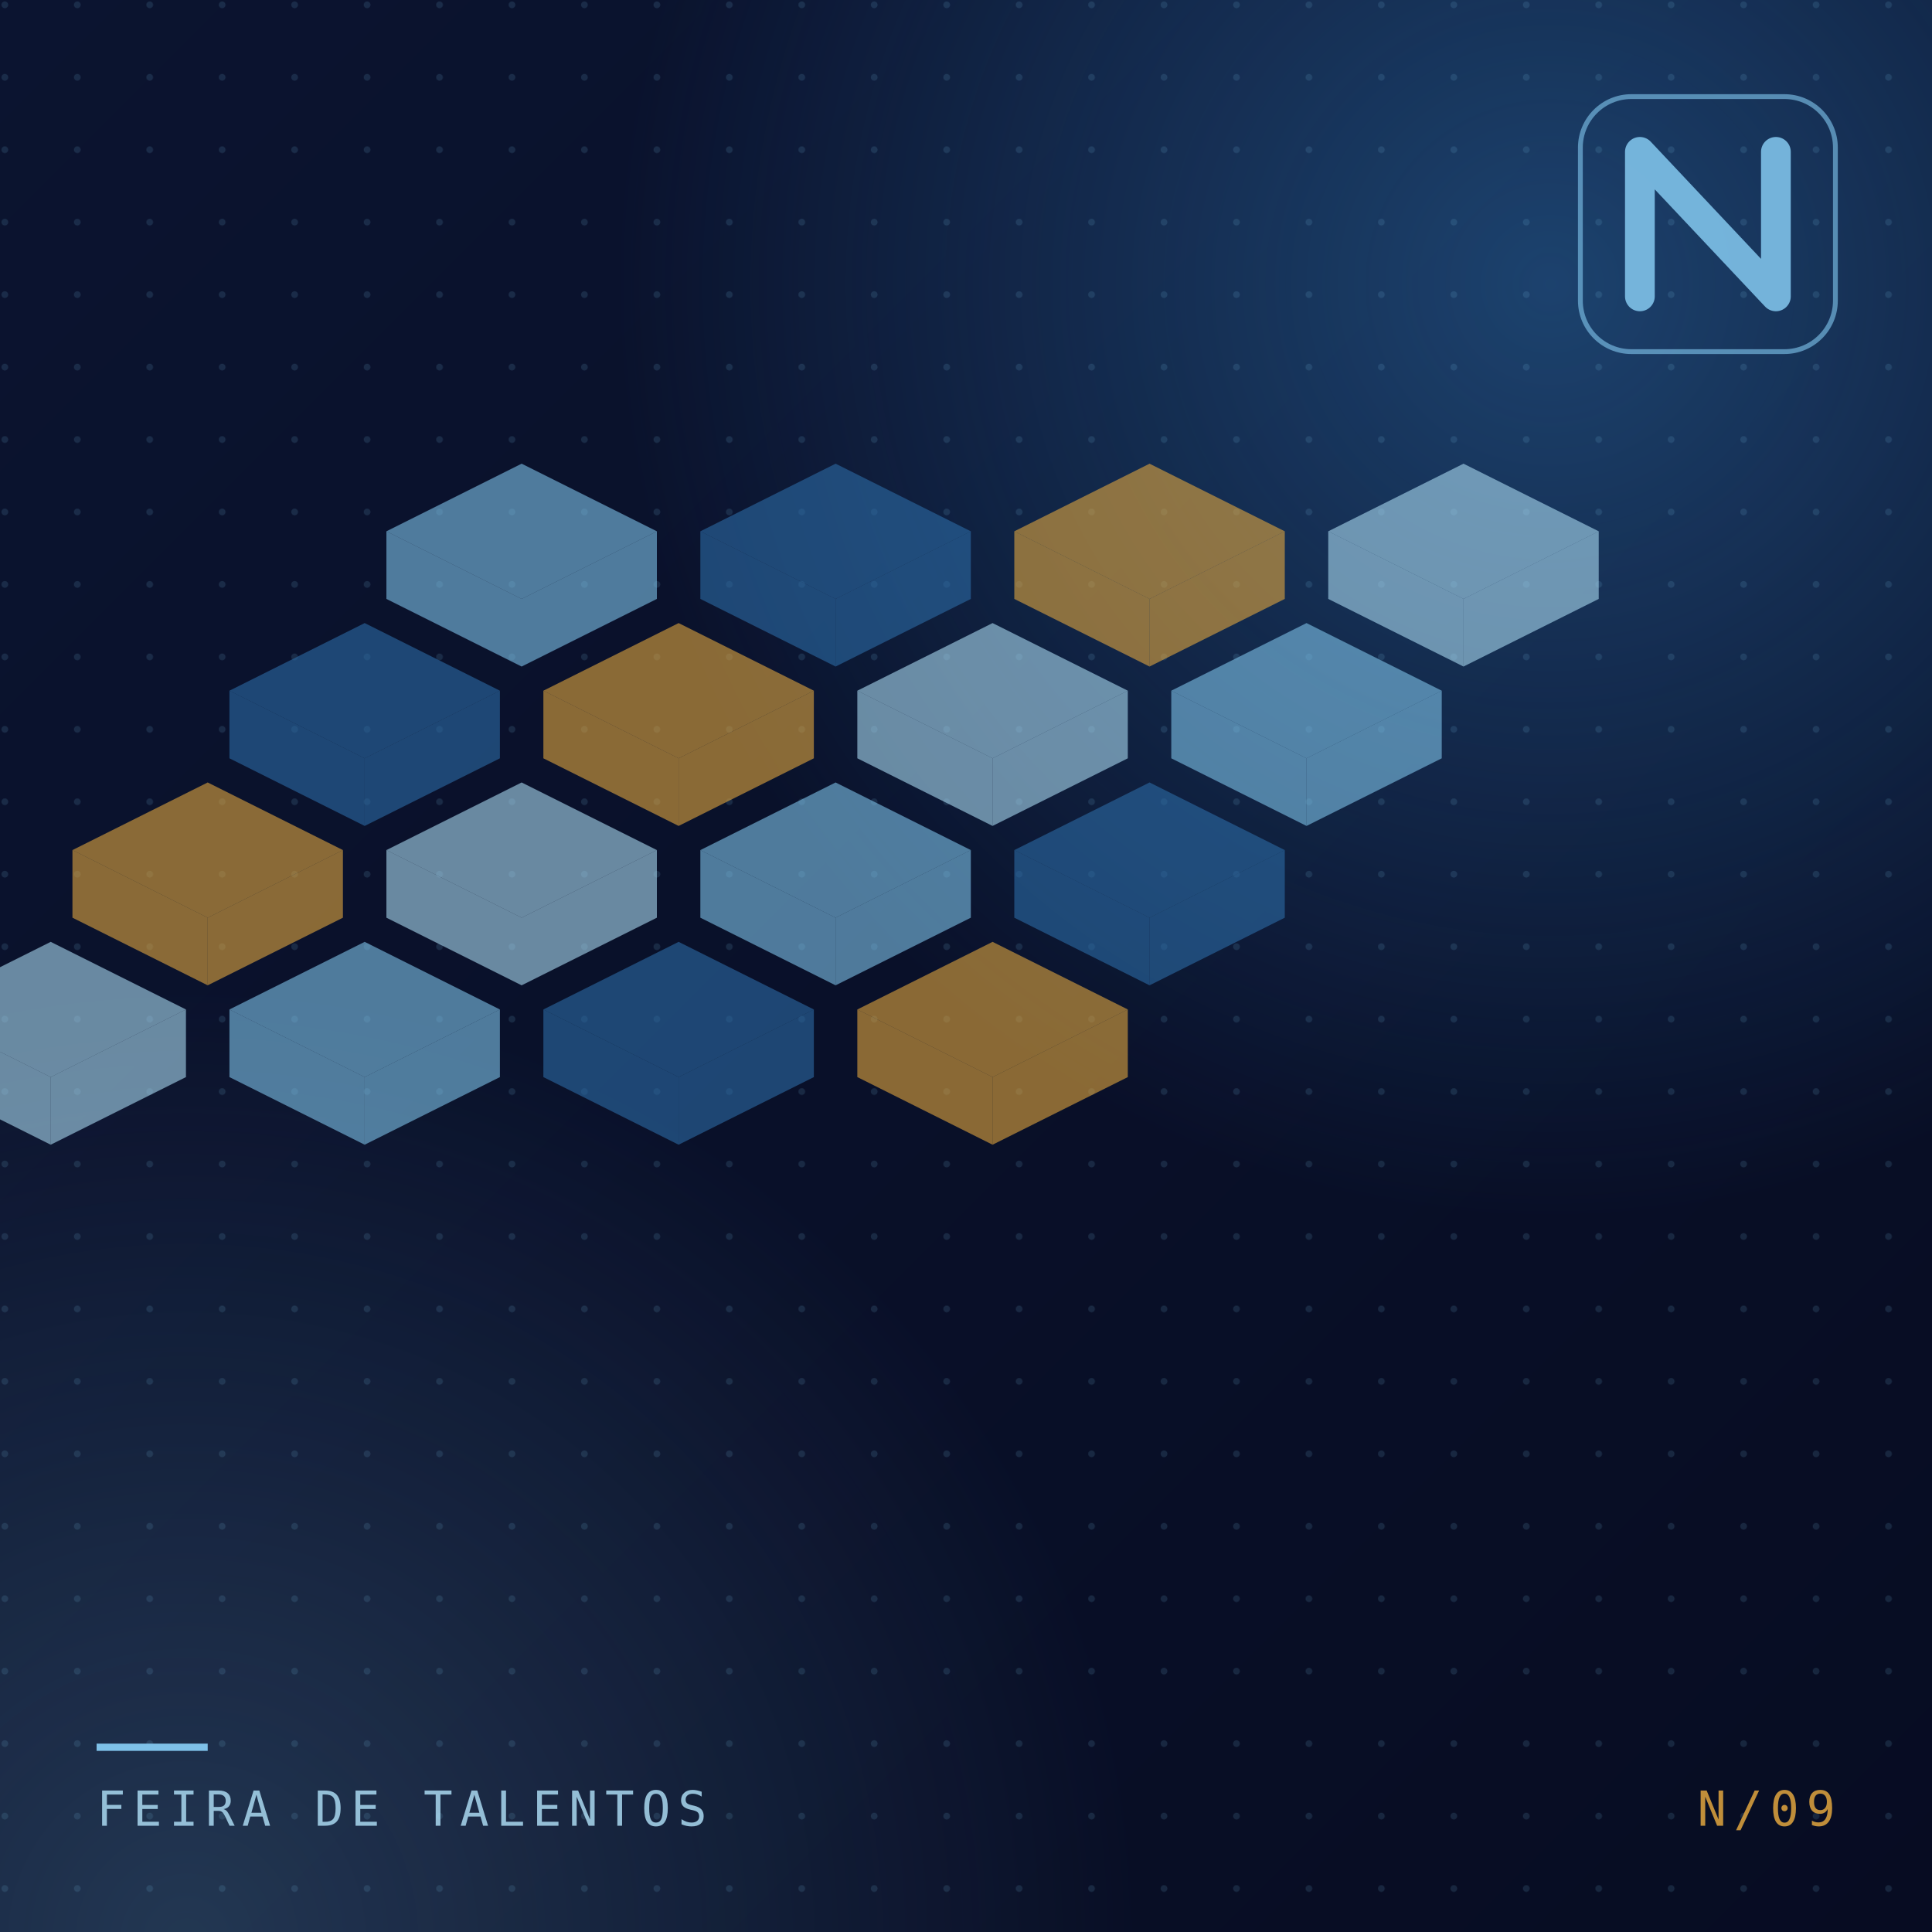
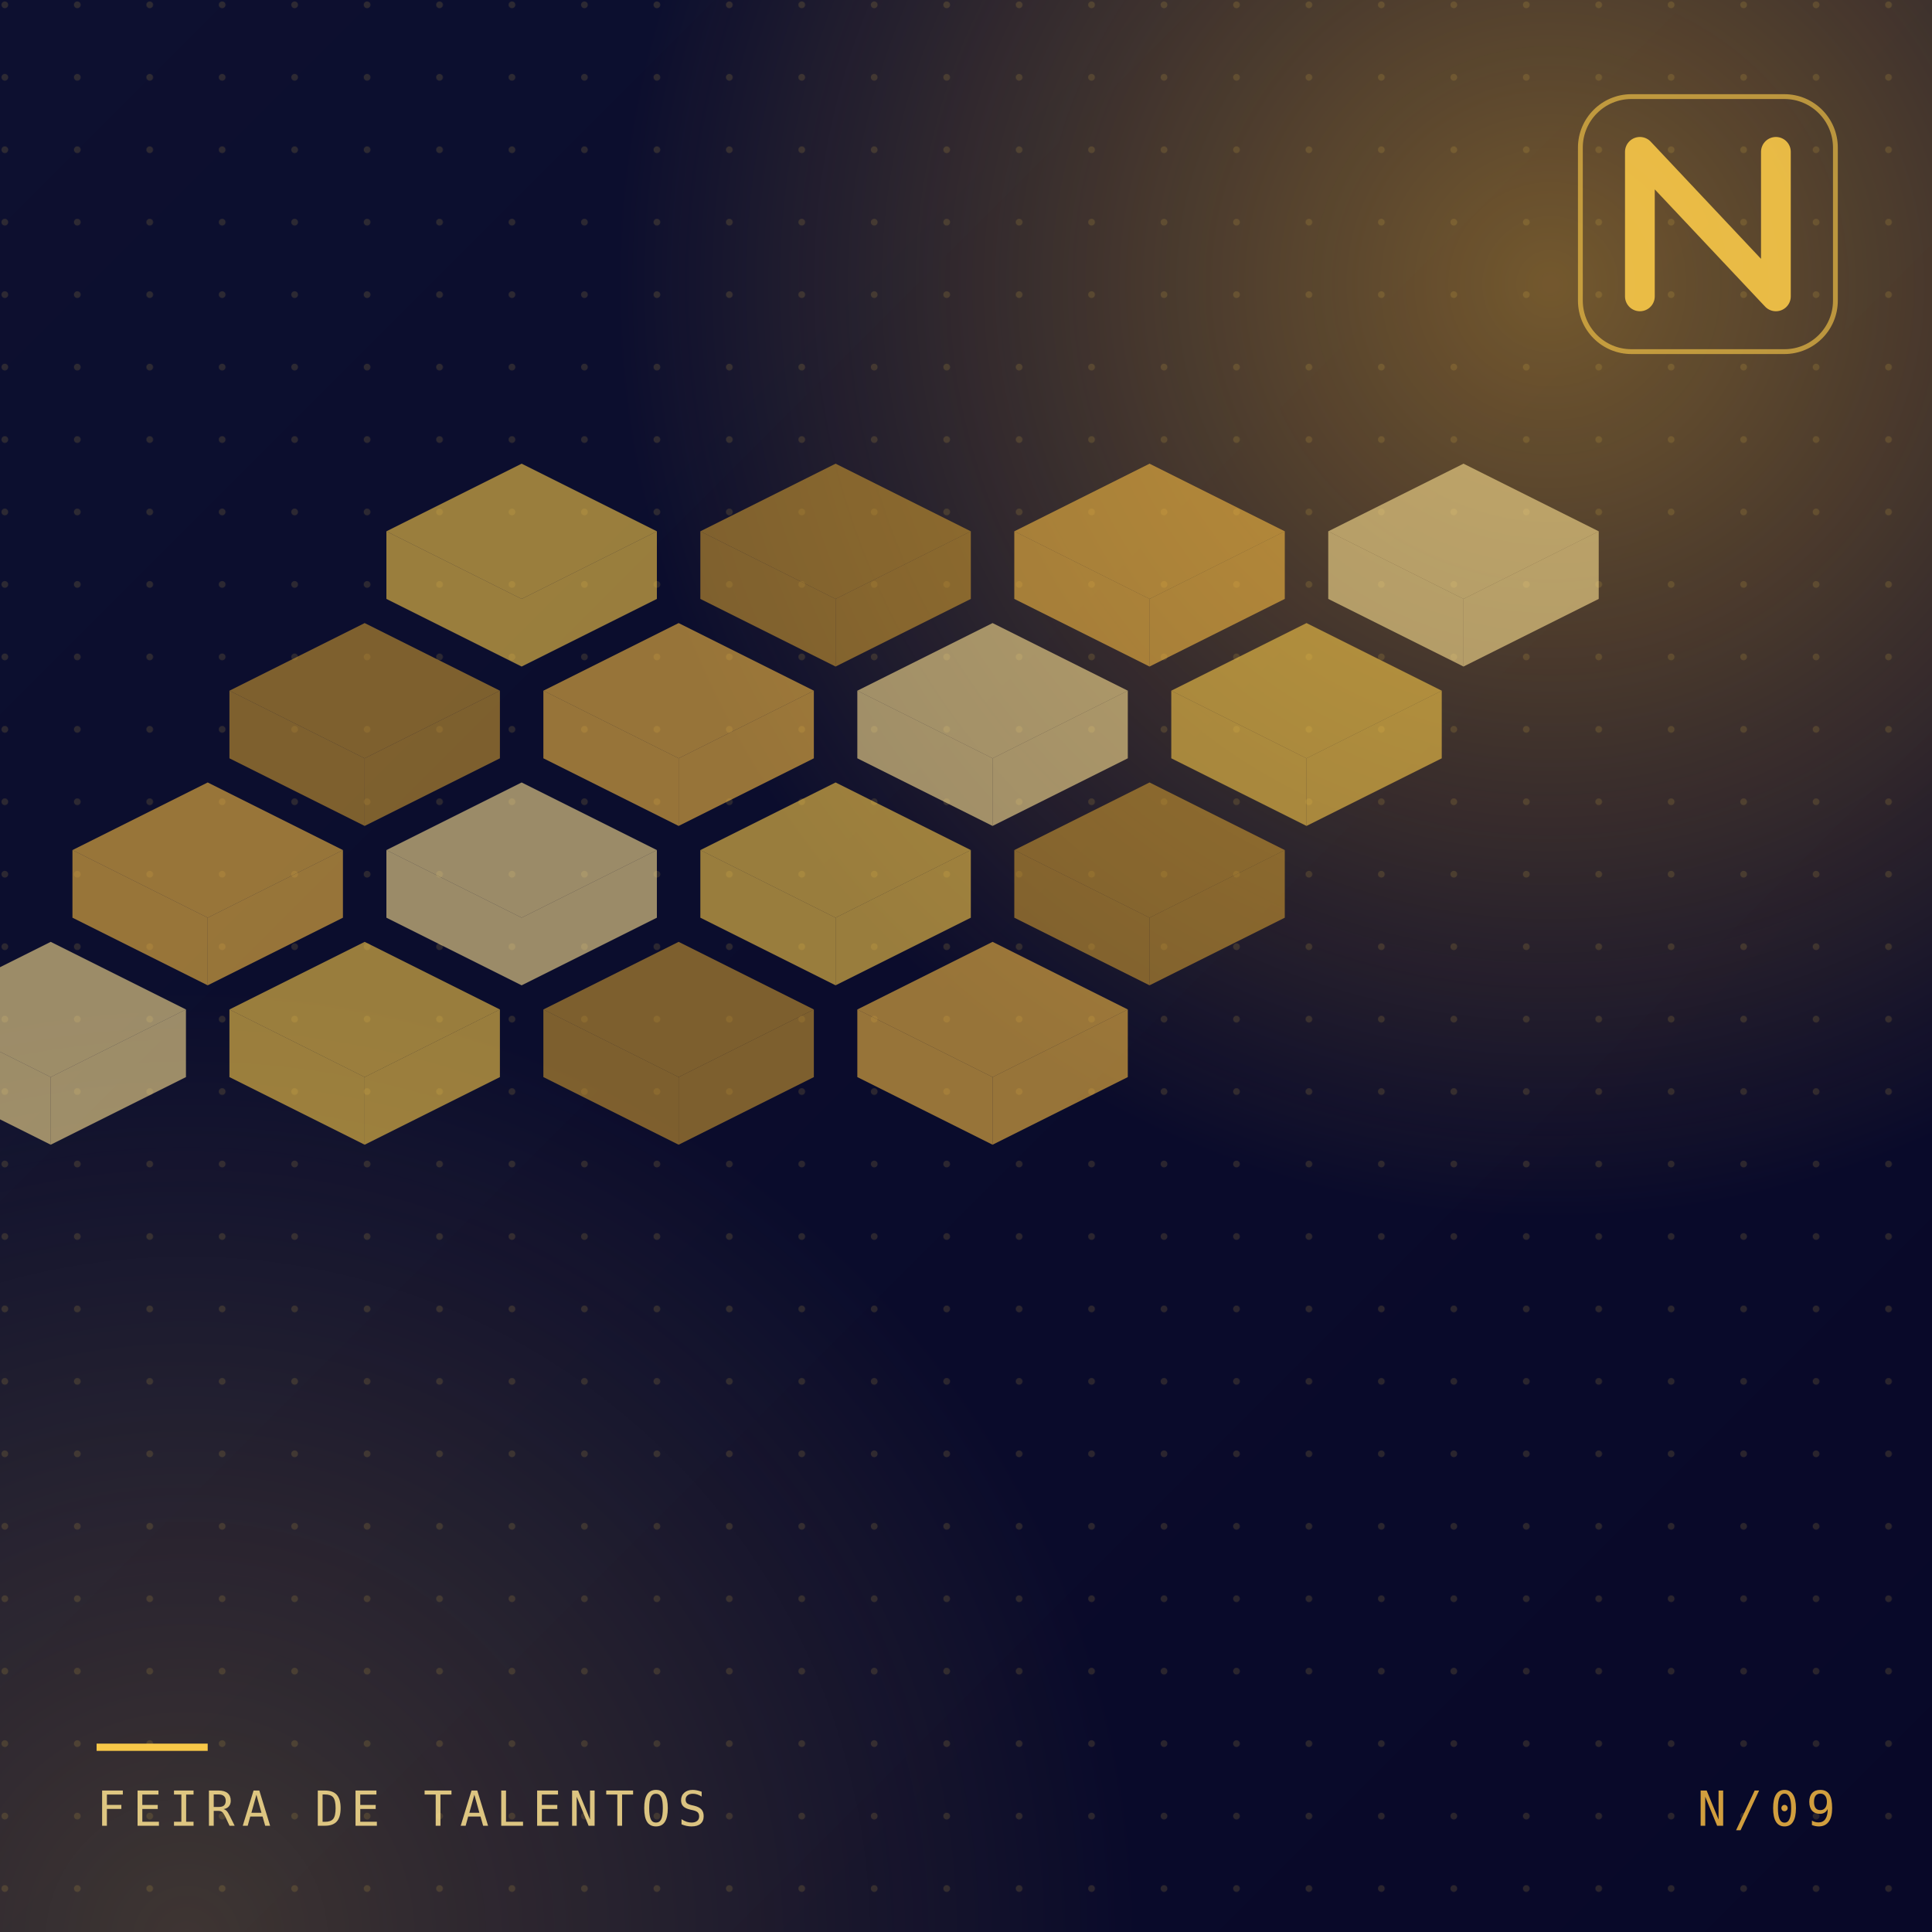
<svg xmlns="http://www.w3.org/2000/svg" viewBox="0 0 800 800" width="800" height="800" role="img" aria-label="feira de talentos">
  <defs>
    <linearGradient id="bg8" x1="0" y1="0" x2="1" y2="1">
-       <stop offset="0" stop-color="#0b1430" />
-       <stop offset="1" stop-color="#070c22" />
+       <stop offset="0" stop-color="#0d1030" />
+       <stop offset="1" stop-color="#080828" />
    </linearGradient>
    <radialGradient id="glow8" cx="0.8" cy="0.15" r="0.8">
-       <stop offset="0" stop-color="#2c6ba6" stop-opacity="0.55" />
-       <stop offset="0.6" stop-color="#2c6ba6" stop-opacity="0" />
+       <stop offset="0" stop-color="#c9962f" stop-opacity="0.55" />
+       <stop offset="0.6" stop-color="#c9962f" stop-opacity="0" />
    </radialGradient>
    <radialGradient id="glow28" cx="0.1" cy="1" r="0.7">
-       <stop offset="0" stop-color="#7ec1e8" stop-opacity="0.22" />
-       <stop offset="0.7" stop-color="#7ec1e8" stop-opacity="0" />
+       <stop offset="0" stop-color="#f8c848" stop-opacity="0.22" />
+       <stop offset="0.7" stop-color="#f8c848" stop-opacity="0" />
    </radialGradient>
    <pattern id="dots8" width="30" height="30" patternUnits="userSpaceOnUse">
-       <circle cx="2" cy="2" r="1.4" fill="#7ec1e8" fill-opacity="0.14" />
+       <circle cx="2" cy="2" r="1.4" fill="#f8c848" fill-opacity="0.14" />
    </pattern>
  </defs>
  <rect width="800" height="800" fill="url(#bg8)" />
  <rect width="800" height="800" fill="url(#glow8)" />
  <rect width="800" height="800" fill="url(#glow28)" />
  <rect width="800" height="800" fill="url(#dots8)" />
-   <g fill="#7ec1e8" fill-opacity="0.6">
+   <g fill="#f8c848" fill-opacity="0.6">
    <polygon points="160,220 216,192 272,220 216,248" />
    <polygon points="160,220 216,248 216,276 160,248" />
    <polygon points="272,220 216,248 216,276 272,248" />
  </g>
-   <g fill="#2c6ba6" fill-opacity="0.6">
+   <g fill="#c9962f" fill-opacity="0.6">
    <polygon points="290,220 346,192 402,220 346,248" />
    <polygon points="290,220 346,248 346,276 290,248" />
    <polygon points="402,220 346,248 346,276 402,248" />
  </g>
-   <g fill="#e0a53e" fill-opacity="0.6">
+   <g fill="#f5b942" fill-opacity="0.6">
    <polygon points="420,220 476,192 532,220 476,248" />
    <polygon points="420,220 476,248 476,276 420,248" />
    <polygon points="532,220 476,248 476,276 532,248" />
  </g>
-   <g fill="#a9d8f0" fill-opacity="0.6">
+   <g fill="#fbe08f" fill-opacity="0.6">
    <polygon points="550,220 606,192 662,220 606,248" />
    <polygon points="550,220 606,248 606,276 550,248" />
    <polygon points="662,220 606,248 606,276 662,248" />
  </g>
-   <g fill="#2c6ba6" fill-opacity="0.6">
+   <g fill="#c9962f" fill-opacity="0.6">
    <polygon points="95,286 151,258 207,286 151,314" />
    <polygon points="95,286 151,314 151,342 95,314" />
    <polygon points="207,286 151,314 151,342 207,314" />
  </g>
-   <g fill="#e0a53e" fill-opacity="0.6">
+   <g fill="#f5b942" fill-opacity="0.6">
    <polygon points="225,286 281,258 337,286 281,314" />
    <polygon points="225,286 281,314 281,342 225,314" />
    <polygon points="337,286 281,314 281,342 337,314" />
  </g>
-   <g fill="#a9d8f0" fill-opacity="0.6">
+   <g fill="#fbe08f" fill-opacity="0.6">
    <polygon points="355,286 411,258 467,286 411,314" />
    <polygon points="355,286 411,314 411,342 355,314" />
    <polygon points="467,286 411,314 411,342 467,314" />
  </g>
-   <g fill="#7ec1e8" fill-opacity="0.6">
+   <g fill="#f8c848" fill-opacity="0.6">
    <polygon points="485,286 541,258 597,286 541,314" />
    <polygon points="485,286 541,314 541,342 485,314" />
    <polygon points="597,286 541,314 541,342 597,314" />
  </g>
-   <g fill="#e0a53e" fill-opacity="0.6">
+   <g fill="#f5b942" fill-opacity="0.6">
    <polygon points="30,352 86,324 142,352 86,380" />
    <polygon points="30,352 86,380 86,408 30,380" />
    <polygon points="142,352 86,380 86,408 142,380" />
  </g>
-   <g fill="#a9d8f0" fill-opacity="0.6">
+   <g fill="#fbe08f" fill-opacity="0.6">
    <polygon points="160,352 216,324 272,352 216,380" />
    <polygon points="160,352 216,380 216,408 160,380" />
    <polygon points="272,352 216,380 216,408 272,380" />
  </g>
-   <g fill="#7ec1e8" fill-opacity="0.6">
+   <g fill="#f8c848" fill-opacity="0.6">
    <polygon points="290,352 346,324 402,352 346,380" />
    <polygon points="290,352 346,380 346,408 290,380" />
    <polygon points="402,352 346,380 346,408 402,380" />
  </g>
-   <g fill="#2c6ba6" fill-opacity="0.6">
+   <g fill="#c9962f" fill-opacity="0.6">
    <polygon points="420,352 476,324 532,352 476,380" />
    <polygon points="420,352 476,380 476,408 420,380" />
    <polygon points="532,352 476,380 476,408 532,380" />
  </g>
-   <g fill="#a9d8f0" fill-opacity="0.6">
+   <g fill="#fbe08f" fill-opacity="0.6">
    <polygon points="-35,418 21,390 77,418 21,446" />
    <polygon points="-35,418 21,446 21,474 -35,446" />
    <polygon points="77,418 21,446 21,474 77,446" />
  </g>
-   <g fill="#7ec1e8" fill-opacity="0.6">
+   <g fill="#f8c848" fill-opacity="0.6">
    <polygon points="95,418 151,390 207,418 151,446" />
    <polygon points="95,418 151,446 151,474 95,446" />
    <polygon points="207,418 151,446 151,474 207,446" />
  </g>
-   <g fill="#2c6ba6" fill-opacity="0.6">
+   <g fill="#c9962f" fill-opacity="0.6">
    <polygon points="225,418 281,390 337,418 281,446" />
    <polygon points="225,418 281,446 281,474 225,446" />
    <polygon points="337,418 281,446 281,474 337,446" />
  </g>
-   <g fill="#e0a53e" fill-opacity="0.6">
+   <g fill="#f5b942" fill-opacity="0.6">
    <polygon points="355,418 411,390 467,418 411,446" />
    <polygon points="355,418 411,446 411,474 355,446" />
    <polygon points="467,418 411,446 411,474 467,446" />
  </g>
  <g transform="translate(654.4,40)" opacity="0.9">
-     <rect width="105.6" height="105.6" rx="21.12" fill="none" stroke="#7ec1e8" stroke-width="2" stroke-opacity="0.7" />
-     <path d="M 24.64 82.72 V 22.88 L 80.96 82.72 V 22.88" fill="none" stroke="#7ec1e8" stroke-width="12.32" stroke-linecap="round" stroke-linejoin="round" />
+     <rect width="105.6" height="105.6" rx="21.12" fill="none" stroke="#f8c848" stroke-width="2" stroke-opacity="0.7" />
+     <path d="M 24.64 82.72 V 22.88 L 80.96 82.72 V 22.88" fill="none" stroke="#f8c848" stroke-width="12.32" stroke-linecap="round" stroke-linejoin="round" />
  </g>
-   <g font-family="'Space Mono', Consolas, monospace" fill="#a9d8f0" opacity="0.85">
+   <g font-family="'Space Mono', Consolas, monospace" fill="#fbe08f" opacity="0.85">
    <text x="40" y="756" font-size="20" letter-spacing="3">FEIRA DE TALENTOS</text>
-     <text x="760" y="756" font-size="20" letter-spacing="3" text-anchor="end" fill="#e0a53e">N/09</text>
+     <text x="760" y="756" font-size="20" letter-spacing="3" text-anchor="end" fill="#f5b942">N/09</text>
  </g>
-   <rect x="40" y="722" width="46" height="3" fill="#7ec1e8" />
+   <rect x="40" y="722" width="46" height="3" fill="#f8c848" />
</svg>
